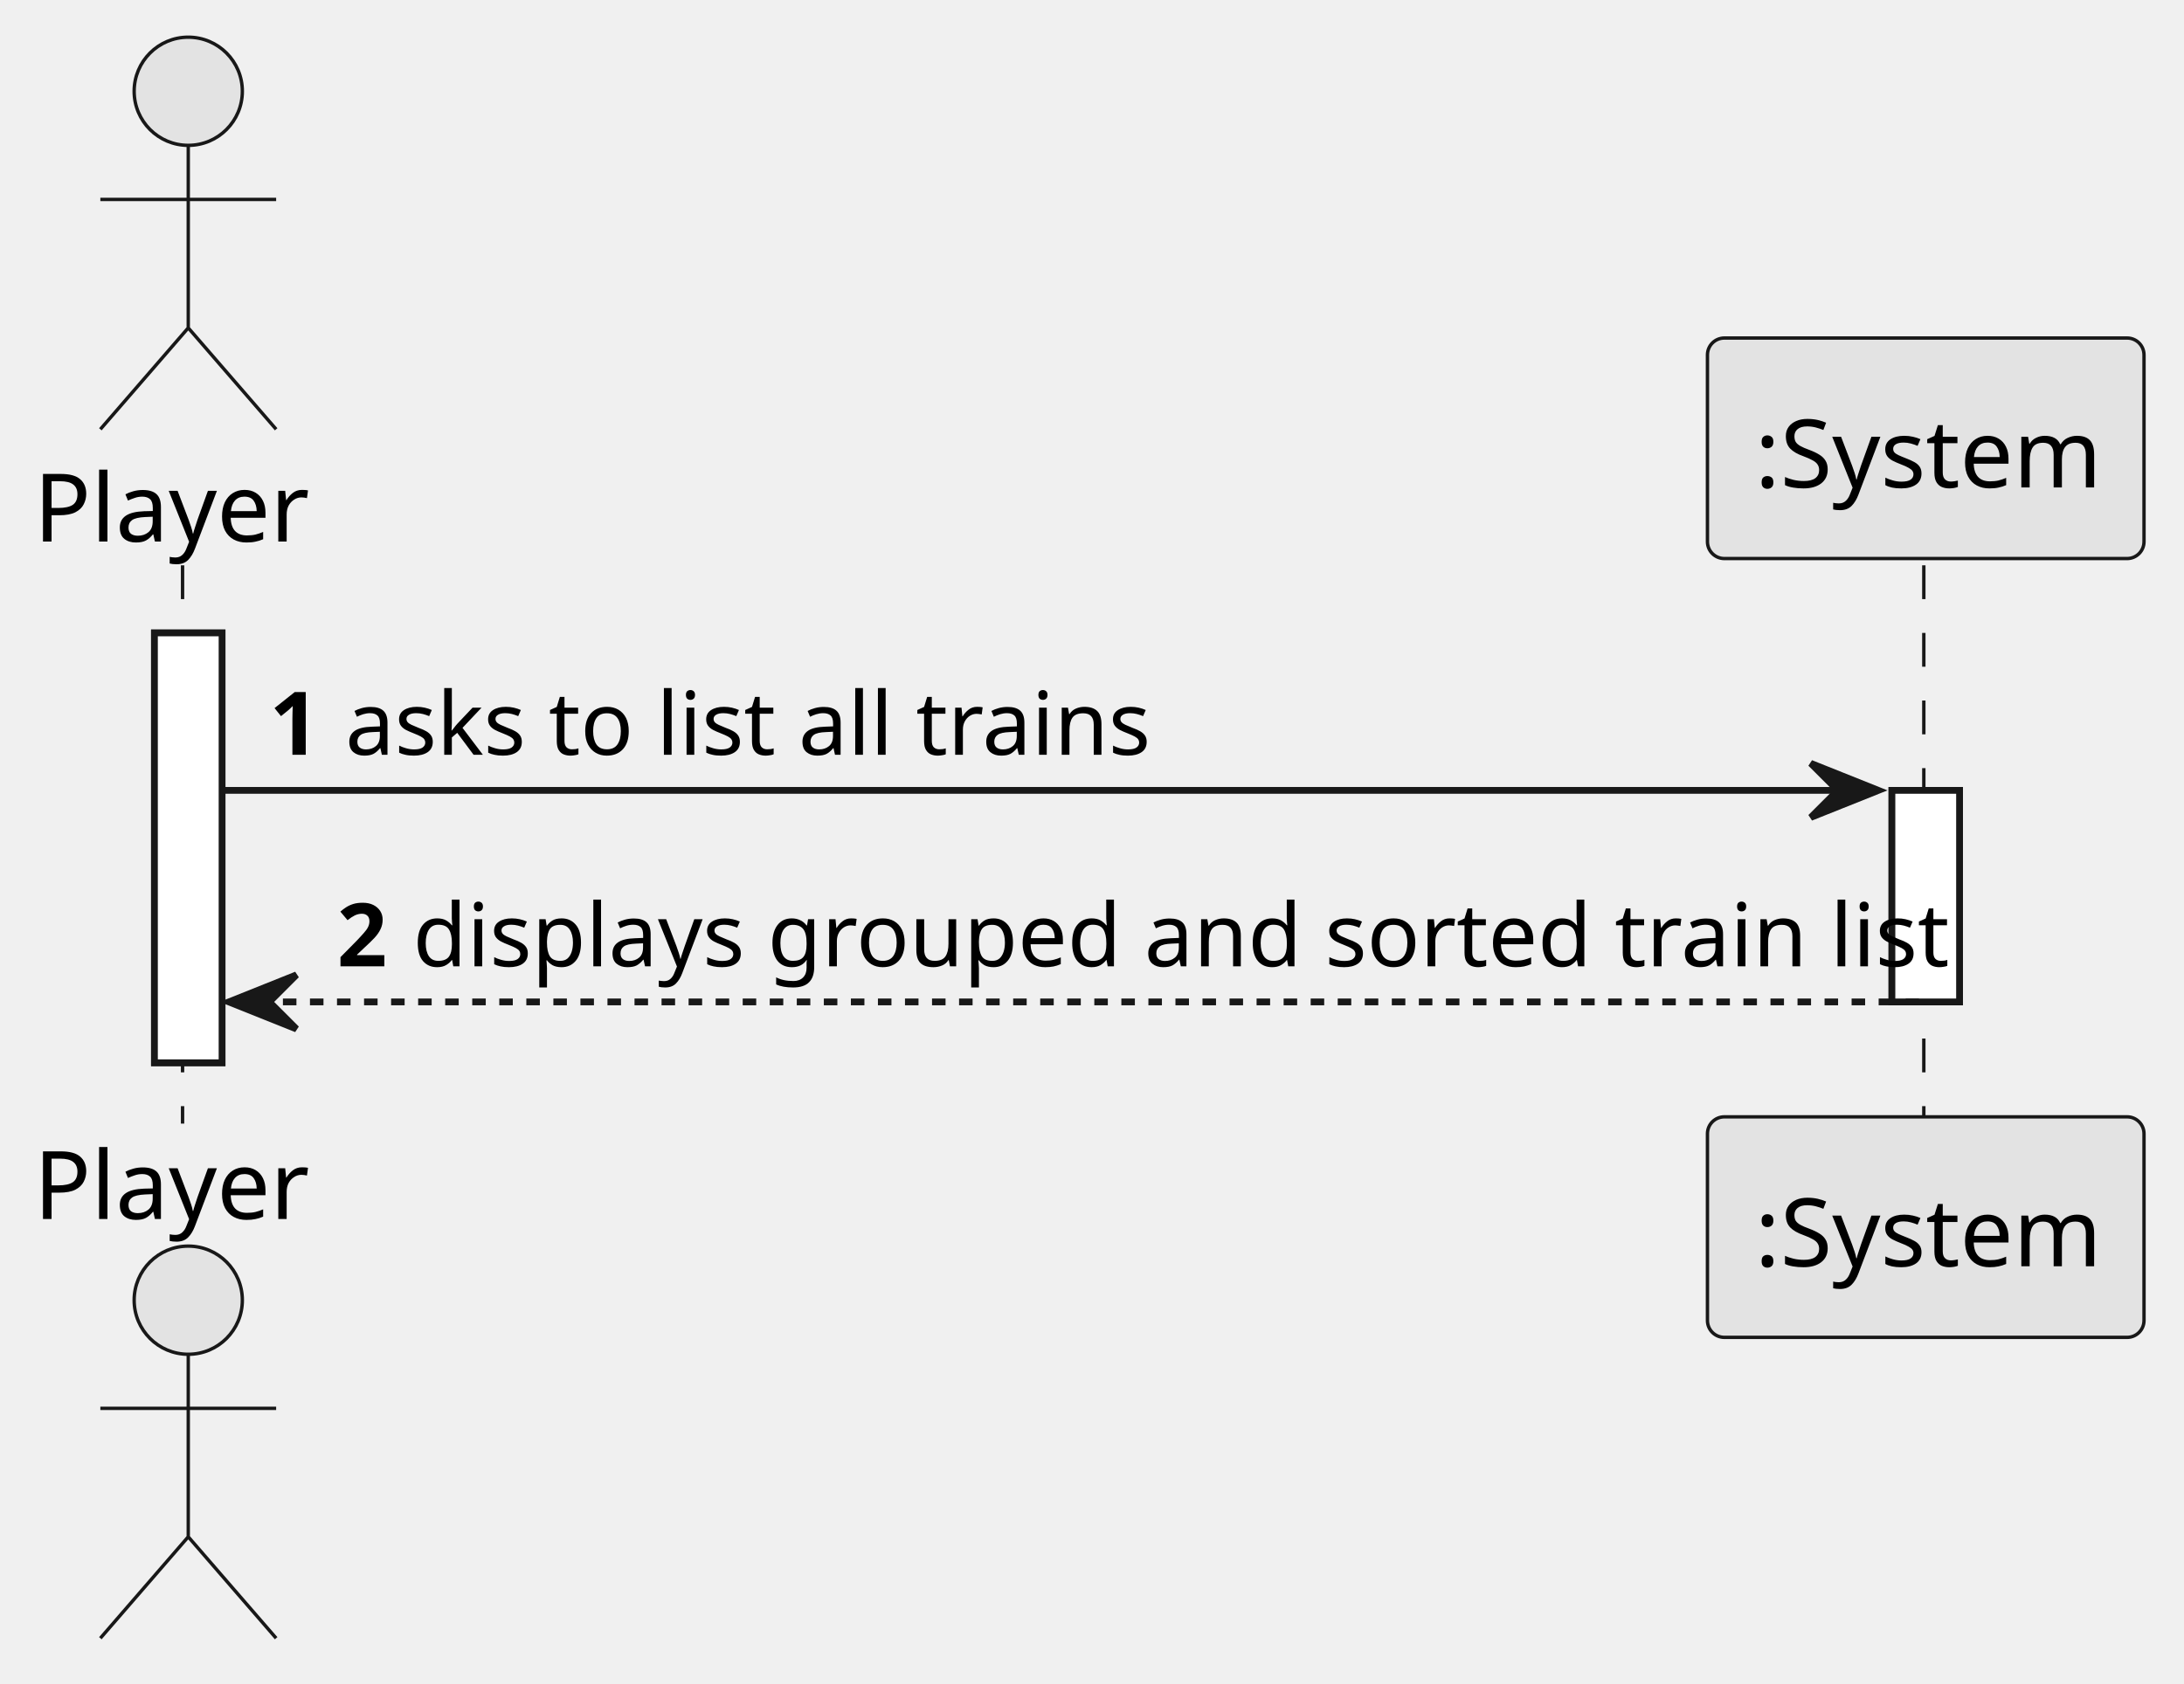
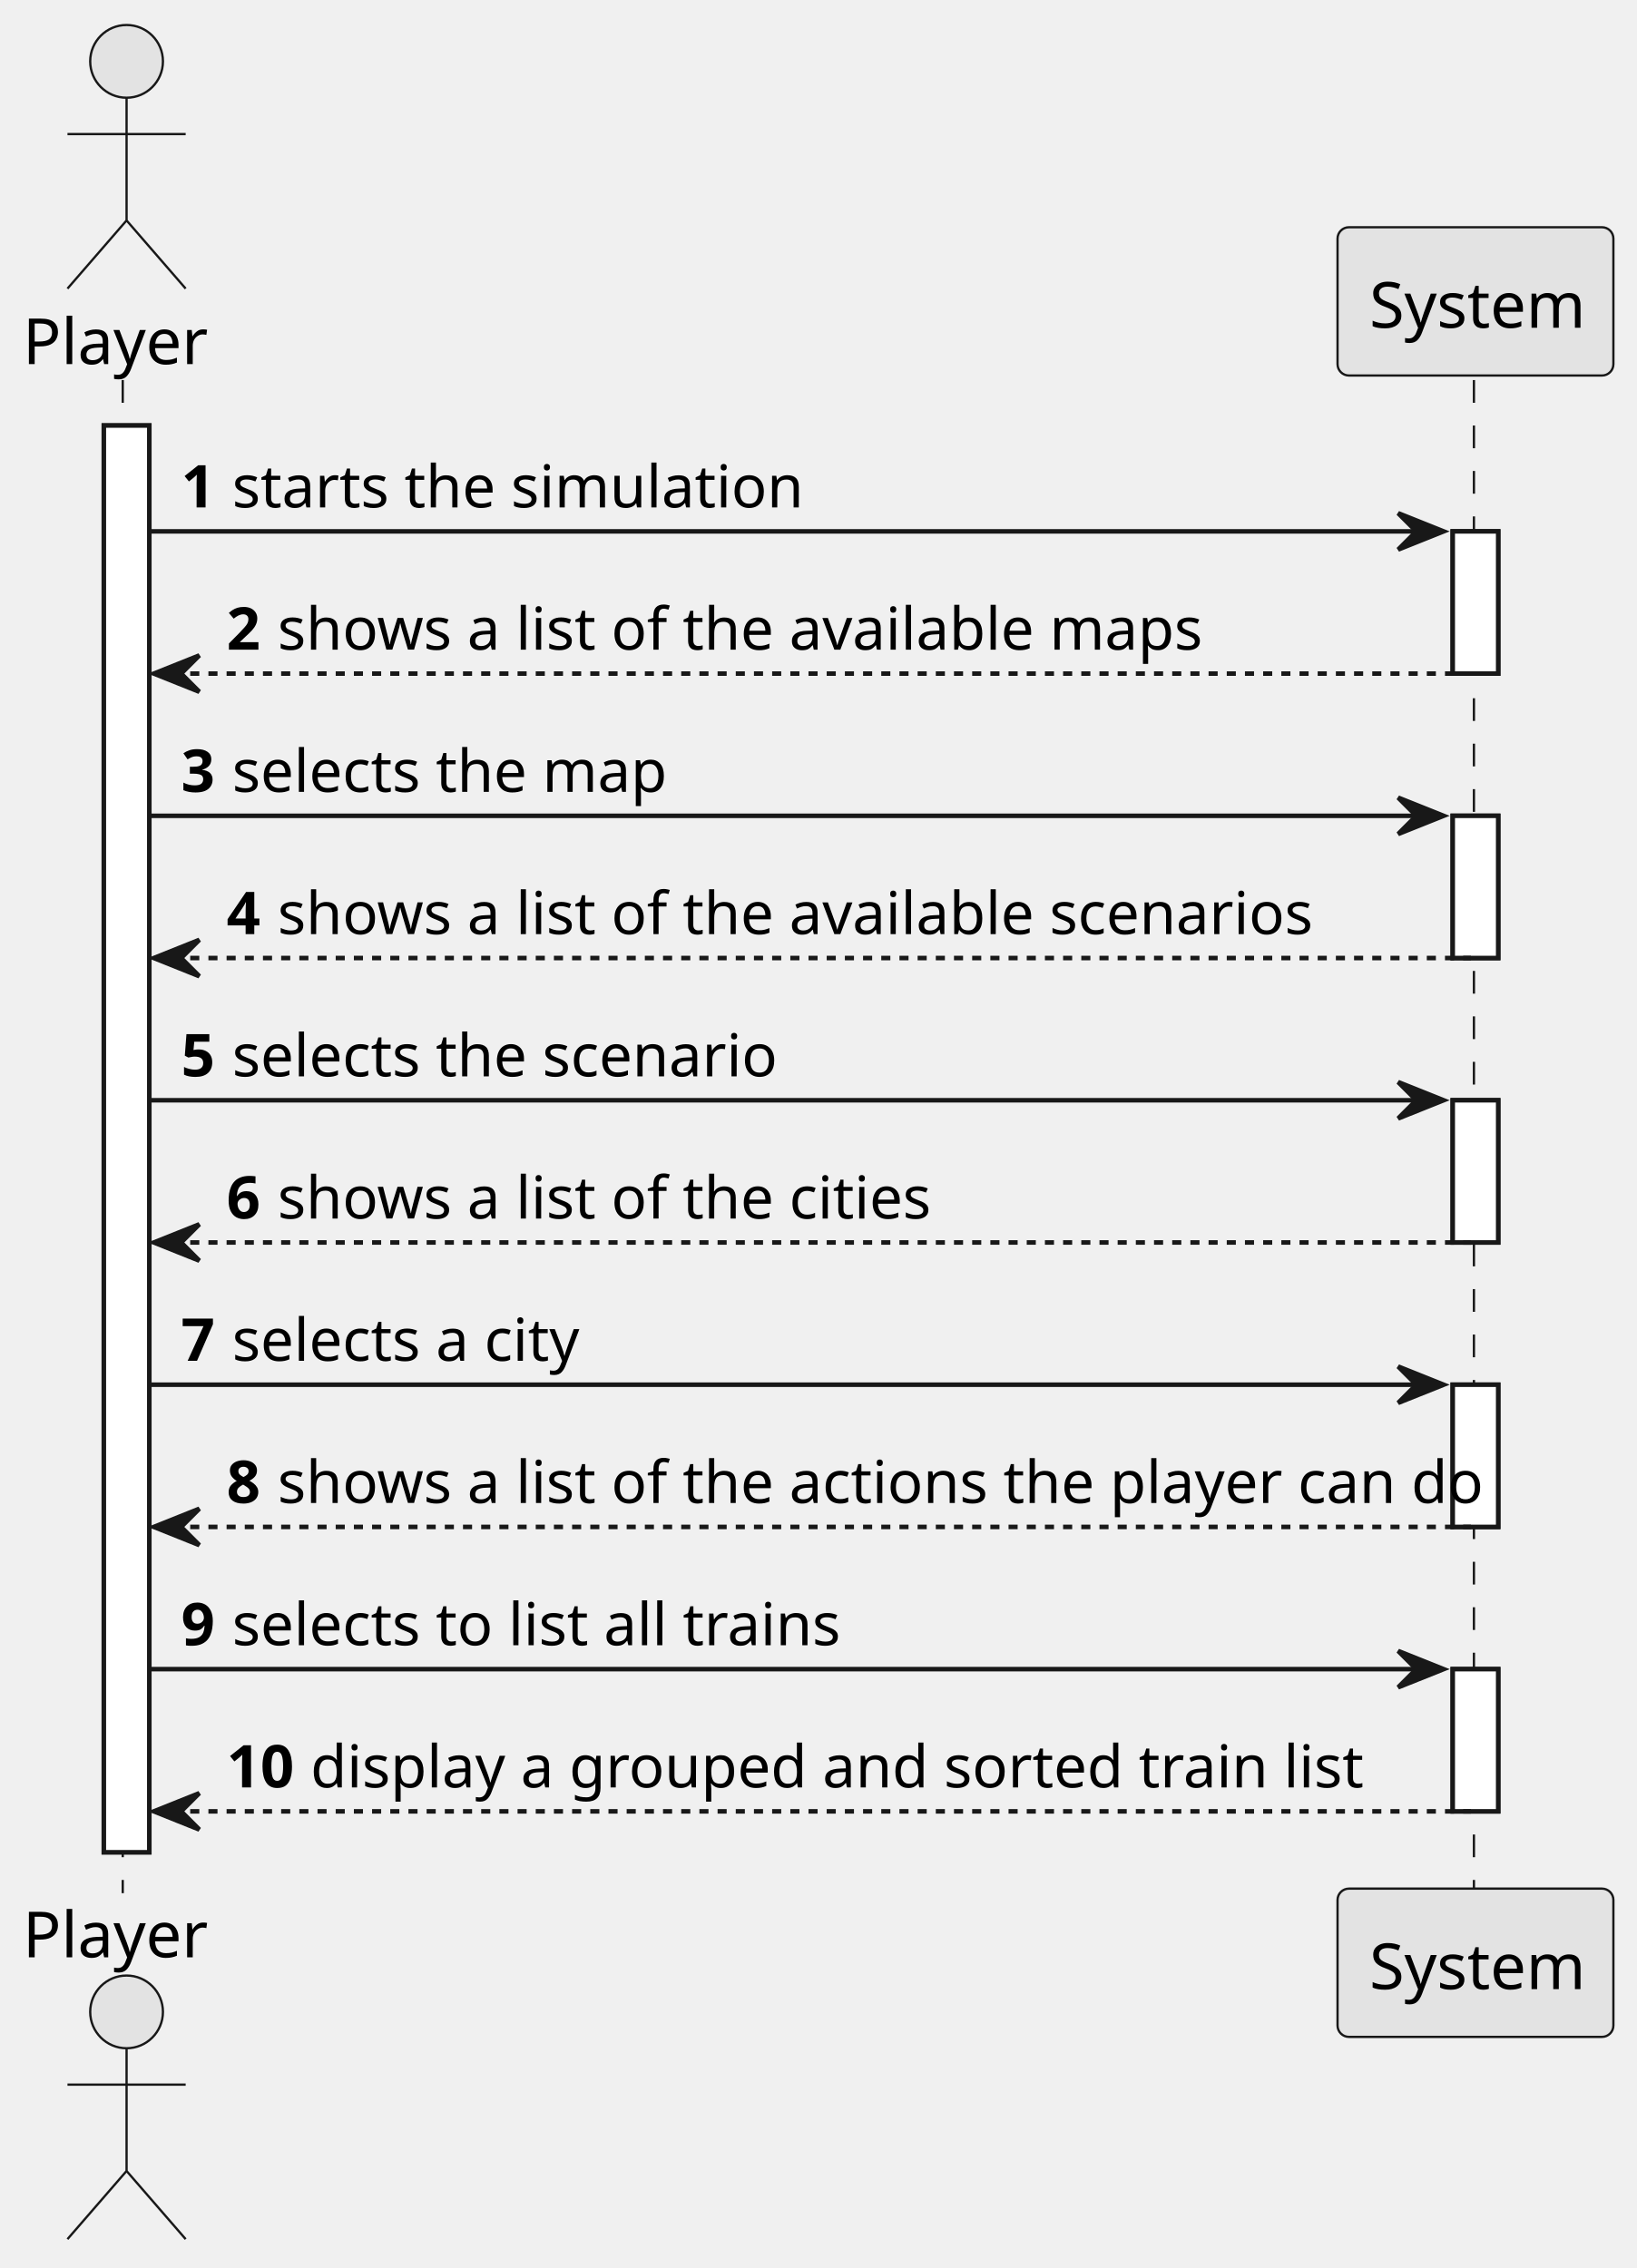
- <svg xmlns="http://www.w3.org/2000/svg" contentStyleType="text/css" height="249px" preserveAspectRatio="none" style="width:323px;height:249px;background:#FFFFFF;" version="1.1" viewBox="0 0 323 249" width="323px" zoomAndPan="magnify">
+ <svg xmlns="http://www.w3.org/2000/svg" contentStyleType="text/css" height="499px" preserveAspectRatio="none" style="width:360px;height:499px;background:#FFFFFF;" version="1.1" viewBox="0 0 360 499" width="360px" zoomAndPan="magnify">
  <defs />
  <g>
-     <rect fill="#FFFFFF" height="63.582" style="stroke:#181818;stroke-width:1.0;" width="10" x="22.841" y="93.621" />
-     <rect fill="#FFFFFF" height="31.291" style="stroke:#181818;stroke-width:1.0;" width="10" x="279.804" y="116.912" />
-     <line style="stroke:#181818;stroke-width:0.5;stroke-dasharray:5.0,5.0;" x1="27" x2="27" y1="83.621" y2="166.203" />
-     <line style="stroke:#181818;stroke-width:0.5;stroke-dasharray:5.0,5.0;" x1="284.521" x2="284.521" y1="83.621" y2="166.203" />
+     <rect fill="#FFFFFF" height="313.91" style="stroke:#181818;stroke-width:1.0;" width="10" x="22.841" y="93.621" />
+     <rect fill="#FFFFFF" height="31.291" style="stroke:#181818;stroke-width:1.0;" width="10" x="319.546" y="116.912" />
+     <rect fill="#FFFFFF" height="31.291" style="stroke:#181818;stroke-width:1.0;" width="10" x="319.546" y="179.494" />
+     <rect fill="#FFFFFF" height="31.291" style="stroke:#181818;stroke-width:1.0;" width="10" x="319.546" y="242.076" />
+     <rect fill="#FFFFFF" height="31.291" style="stroke:#181818;stroke-width:1.0;" width="10" x="319.546" y="304.658" />
+     <rect fill="#FFFFFF" height="31.291" style="stroke:#181818;stroke-width:1.0;" width="10" x="319.546" y="367.24" />
+     <line style="stroke:#181818;stroke-width:0.5;stroke-dasharray:5.0,5.0;" x1="27" x2="27" y1="83.621" y2="416.531" />
+     <line style="stroke:#181818;stroke-width:0.5;stroke-dasharray:5.0,5.0;" x1="324.209" x2="324.209" y1="83.621" y2="416.531" />
    <text fill="#000000" font-family="sans-serif" font-size="14" lengthAdjust="spacing" textLength="39.683" x="5" y="80.107">Player</text>
    <ellipse cx="27.841" cy="13.5" fill="#E3E3E3" rx="8" ry="8" style="stroke:#181818;stroke-width:0.5;" />
    <path d="M27.841,21.5 L27.841,48.5 M14.841,29.5 L40.841,29.5 M27.841,48.5 L14.841,63.5 M27.841,48.5 L40.841,63.5 " fill="none" style="stroke:#181818;stroke-width:0.5;" />
-     <text fill="#000000" font-family="sans-serif" font-size="14" lengthAdjust="spacing" textLength="39.683" x="5" y="180.31">Player</text>
-     <ellipse cx="27.841" cy="192.324" fill="#E3E3E3" rx="8" ry="8" style="stroke:#181818;stroke-width:0.5;" />
-     <path d="M27.841,200.324 L27.841,227.324 M14.841,208.324 L40.841,208.324 M27.841,227.324 L14.841,242.324 M27.841,227.324 L40.841,242.324 " fill="none" style="stroke:#181818;stroke-width:0.5;" />
-     <rect fill="#E3E3E3" height="32.621" rx="2.5" ry="2.5" style="stroke:#181818;stroke-width:0.5;" width="64.565" x="252.521" y="50" />
-     <text fill="#000000" font-family="sans-serif" font-size="14" lengthAdjust="spacing" textLength="50.565" x="259.521" y="72.107">:System</text>
-     <rect fill="#E3E3E3" height="32.621" rx="2.5" ry="2.5" style="stroke:#181818;stroke-width:0.5;" width="64.565" x="252.521" y="165.203" />
-     <text fill="#000000" font-family="sans-serif" font-size="14" lengthAdjust="spacing" textLength="50.565" x="259.521" y="187.31">:System</text>
-     <rect fill="#FFFFFF" height="63.582" style="stroke:#181818;stroke-width:1.0;" width="10" x="22.841" y="93.621" />
-     <rect fill="#FFFFFF" height="31.291" style="stroke:#181818;stroke-width:1.0;" width="10" x="279.804" y="116.912" />
-     <polygon fill="#181818" points="267.804,112.912,277.804,116.912,267.804,120.912,271.804,116.912" style="stroke:#181818;stroke-width:1.0;" />
-     <line style="stroke:#181818;stroke-width:1.0;" x1="32.841" x2="273.804" y1="116.912" y2="116.912" />
+     <text fill="#000000" font-family="sans-serif" font-size="14" lengthAdjust="spacing" textLength="39.683" x="5" y="430.639">Player</text>
+     <ellipse cx="27.841" cy="442.652" fill="#E3E3E3" rx="8" ry="8" style="stroke:#181818;stroke-width:0.5;" />
+     <path d="M27.841,450.652 L27.841,477.652 M14.841,458.652 L40.841,458.652 M27.841,477.652 L14.841,492.652 M27.841,477.652 L40.841,492.652 " fill="none" style="stroke:#181818;stroke-width:0.5;" />
+     <rect fill="#E3E3E3" height="32.621" rx="2.5" ry="2.5" style="stroke:#181818;stroke-width:0.5;" width="60.676" x="294.209" y="50" />
+     <text fill="#000000" font-family="sans-serif" font-size="14" lengthAdjust="spacing" textLength="46.676" x="301.209" y="72.107">System</text>
+     <rect fill="#E3E3E3" height="32.621" rx="2.5" ry="2.5" style="stroke:#181818;stroke-width:0.5;" width="60.676" x="294.209" y="415.531" />
+     <text fill="#000000" font-family="sans-serif" font-size="14" lengthAdjust="spacing" textLength="46.676" x="301.209" y="437.639">System</text>
+     <rect fill="#FFFFFF" height="313.91" style="stroke:#181818;stroke-width:1.0;" width="10" x="22.841" y="93.621" />
+     <rect fill="#FFFFFF" height="31.291" style="stroke:#181818;stroke-width:1.0;" width="10" x="319.546" y="116.912" />
+     <rect fill="#FFFFFF" height="31.291" style="stroke:#181818;stroke-width:1.0;" width="10" x="319.546" y="179.494" />
+     <rect fill="#FFFFFF" height="31.291" style="stroke:#181818;stroke-width:1.0;" width="10" x="319.546" y="242.076" />
+     <rect fill="#FFFFFF" height="31.291" style="stroke:#181818;stroke-width:1.0;" width="10" x="319.546" y="304.658" />
+     <rect fill="#FFFFFF" height="31.291" style="stroke:#181818;stroke-width:1.0;" width="10" x="319.546" y="367.24" />
+     <polygon fill="#181818" points="307.546,112.912,317.546,116.912,307.546,120.912,311.546,116.912" style="stroke:#181818;stroke-width:1.0;" />
+     <line style="stroke:#181818;stroke-width:1.0;" x1="32.841" x2="313.546" y1="116.912" y2="116.912" />
    <text fill="#000000" font-family="sans-serif" font-size="13" font-weight="bold" lengthAdjust="spacing" textLength="7.23" x="39.841" y="111.649">1</text>
-     <text fill="#000000" font-family="sans-serif" font-size="13" lengthAdjust="spacing" textLength="112.703" x="51.071" y="111.649">asks to list all trains</text>
+     <text fill="#000000" font-family="sans-serif" font-size="13" lengthAdjust="spacing" textLength="115.603" x="51.071" y="111.649">starts the simulation</text>
    <polygon fill="#181818" points="43.841,144.203,33.841,148.203,43.841,152.203,39.841,148.203" style="stroke:#181818;stroke-width:1.0;" />
-     <line style="stroke:#181818;stroke-width:1.0;stroke-dasharray:2.0,2.0;" x1="37.841" x2="283.804" y1="148.203" y2="148.203" />
+     <line style="stroke:#181818;stroke-width:1.0;stroke-dasharray:2.0,2.0;" x1="37.841" x2="323.546" y1="148.203" y2="148.203" />
    <text fill="#000000" font-family="sans-serif" font-size="13" font-weight="bold" lengthAdjust="spacing" textLength="7.23" x="49.841" y="142.94">2</text>
-     <text fill="#000000" font-family="sans-serif" font-size="13" lengthAdjust="spacing" textLength="211.732" x="61.071" y="142.94">displays grouped and sorted train list</text>
+     <text fill="#000000" font-family="sans-serif" font-size="13" lengthAdjust="spacing" textLength="193.654" x="61.071" y="142.94">shows a list of the available maps</text>
+     <polygon fill="#181818" points="307.546,175.494,317.546,179.494,307.546,183.494,311.546,179.494" style="stroke:#181818;stroke-width:1.0;" />
+     <line style="stroke:#181818;stroke-width:1.0;" x1="32.841" x2="313.546" y1="179.494" y2="179.494" />
+     <text fill="#000000" font-family="sans-serif" font-size="13" font-weight="bold" lengthAdjust="spacing" textLength="7.23" x="39.841" y="174.231">3</text>
+     <text fill="#000000" font-family="sans-serif" font-size="13" lengthAdjust="spacing" textLength="91.044" x="51.071" y="174.231">selects the map</text>
+     <polygon fill="#181818" points="43.841,206.785,33.841,210.785,43.841,214.785,39.841,210.785" style="stroke:#181818;stroke-width:1.0;" />
+     <line style="stroke:#181818;stroke-width:1.0;stroke-dasharray:2.0,2.0;" x1="37.841" x2="323.546" y1="210.785" y2="210.785" />
+     <text fill="#000000" font-family="sans-serif" font-size="13" font-weight="bold" lengthAdjust="spacing" textLength="7.23" x="49.841" y="205.523">4</text>
+     <text fill="#000000" font-family="sans-serif" font-size="13" lengthAdjust="spacing" textLength="217.502" x="61.071" y="205.523">shows a list of the available scenarios</text>
+     <polygon fill="#181818" points="307.546,238.076,317.546,242.076,307.546,246.076,311.546,242.076" style="stroke:#181818;stroke-width:1.0;" />
+     <line style="stroke:#181818;stroke-width:1.0;" x1="32.841" x2="313.546" y1="242.076" y2="242.076" />
+     <text fill="#000000" font-family="sans-serif" font-size="13" font-weight="bold" lengthAdjust="spacing" textLength="7.23" x="39.841" y="236.814">5</text>
+     <text fill="#000000" font-family="sans-serif" font-size="13" lengthAdjust="spacing" textLength="114.893" x="51.071" y="236.814">selects the scenario</text>
+     <polygon fill="#181818" points="43.841,269.367,33.841,273.367,43.841,277.367,39.841,273.367" style="stroke:#181818;stroke-width:1.0;" />
+     <line style="stroke:#181818;stroke-width:1.0;stroke-dasharray:2.0,2.0;" x1="37.841" x2="323.546" y1="273.367" y2="273.367" />
+     <text fill="#000000" font-family="sans-serif" font-size="13" font-weight="bold" lengthAdjust="spacing" textLength="7.23" x="49.841" y="268.104">6</text>
+     <text fill="#000000" font-family="sans-serif" font-size="13" lengthAdjust="spacing" textLength="136.557" x="61.071" y="268.104">shows a list of the cities</text>
+     <polygon fill="#181818" points="307.546,300.658,317.546,304.658,307.546,308.658,311.546,304.658" style="stroke:#181818;stroke-width:1.0;" />
+     <line style="stroke:#181818;stroke-width:1.0;" x1="32.841" x2="313.546" y1="304.658" y2="304.658" />
+     <text fill="#000000" font-family="sans-serif" font-size="13" font-weight="bold" lengthAdjust="spacing" textLength="7.23" x="39.841" y="299.396">7</text>
+     <text fill="#000000" font-family="sans-serif" font-size="13" lengthAdjust="spacing" textLength="74.414" x="51.071" y="299.396">selects a city</text>
+     <polygon fill="#181818" points="43.841,331.949,33.841,335.949,43.841,339.949,39.841,335.949" style="stroke:#181818;stroke-width:1.0;" />
+     <line style="stroke:#181818;stroke-width:1.0;stroke-dasharray:2.0,2.0;" x1="37.841" x2="323.546" y1="335.949" y2="335.949" />
+     <text fill="#000000" font-family="sans-serif" font-size="13" font-weight="bold" lengthAdjust="spacing" textLength="7.23" x="49.841" y="330.687">8</text>
+     <text fill="#000000" font-family="sans-serif" font-size="13" lengthAdjust="spacing" textLength="251.475" x="61.071" y="330.687">shows a list of the actions the player can do</text>
+     <polygon fill="#181818" points="307.546,363.24,317.546,367.24,307.546,371.24,311.546,367.24" style="stroke:#181818;stroke-width:1.0;" />
+     <line style="stroke:#181818;stroke-width:1.0;" x1="32.841" x2="313.546" y1="367.24" y2="367.24" />
+     <text fill="#000000" font-family="sans-serif" font-size="13" font-weight="bold" lengthAdjust="spacing" textLength="7.23" x="39.841" y="361.978">9</text>
+     <text fill="#000000" font-family="sans-serif" font-size="13" lengthAdjust="spacing" textLength="126.433" x="51.071" y="361.978">selects to list all trains</text>
+     <polygon fill="#181818" points="43.841,394.531,33.841,398.531,43.841,402.531,39.841,398.531" style="stroke:#181818;stroke-width:1.0;" />
+     <line style="stroke:#181818;stroke-width:1.0;stroke-dasharray:2.0,2.0;" x1="37.841" x2="323.546" y1="398.531" y2="398.531" />
+     <text fill="#000000" font-family="sans-serif" font-size="13" font-weight="bold" lengthAdjust="spacing" textLength="14.46" x="49.841" y="393.269">10</text>
+     <text fill="#000000" font-family="sans-serif" font-size="13" lengthAdjust="spacing" textLength="216.074" x="68.301" y="393.269">display a grouped and sorted train list</text>
  </g>
</svg>
